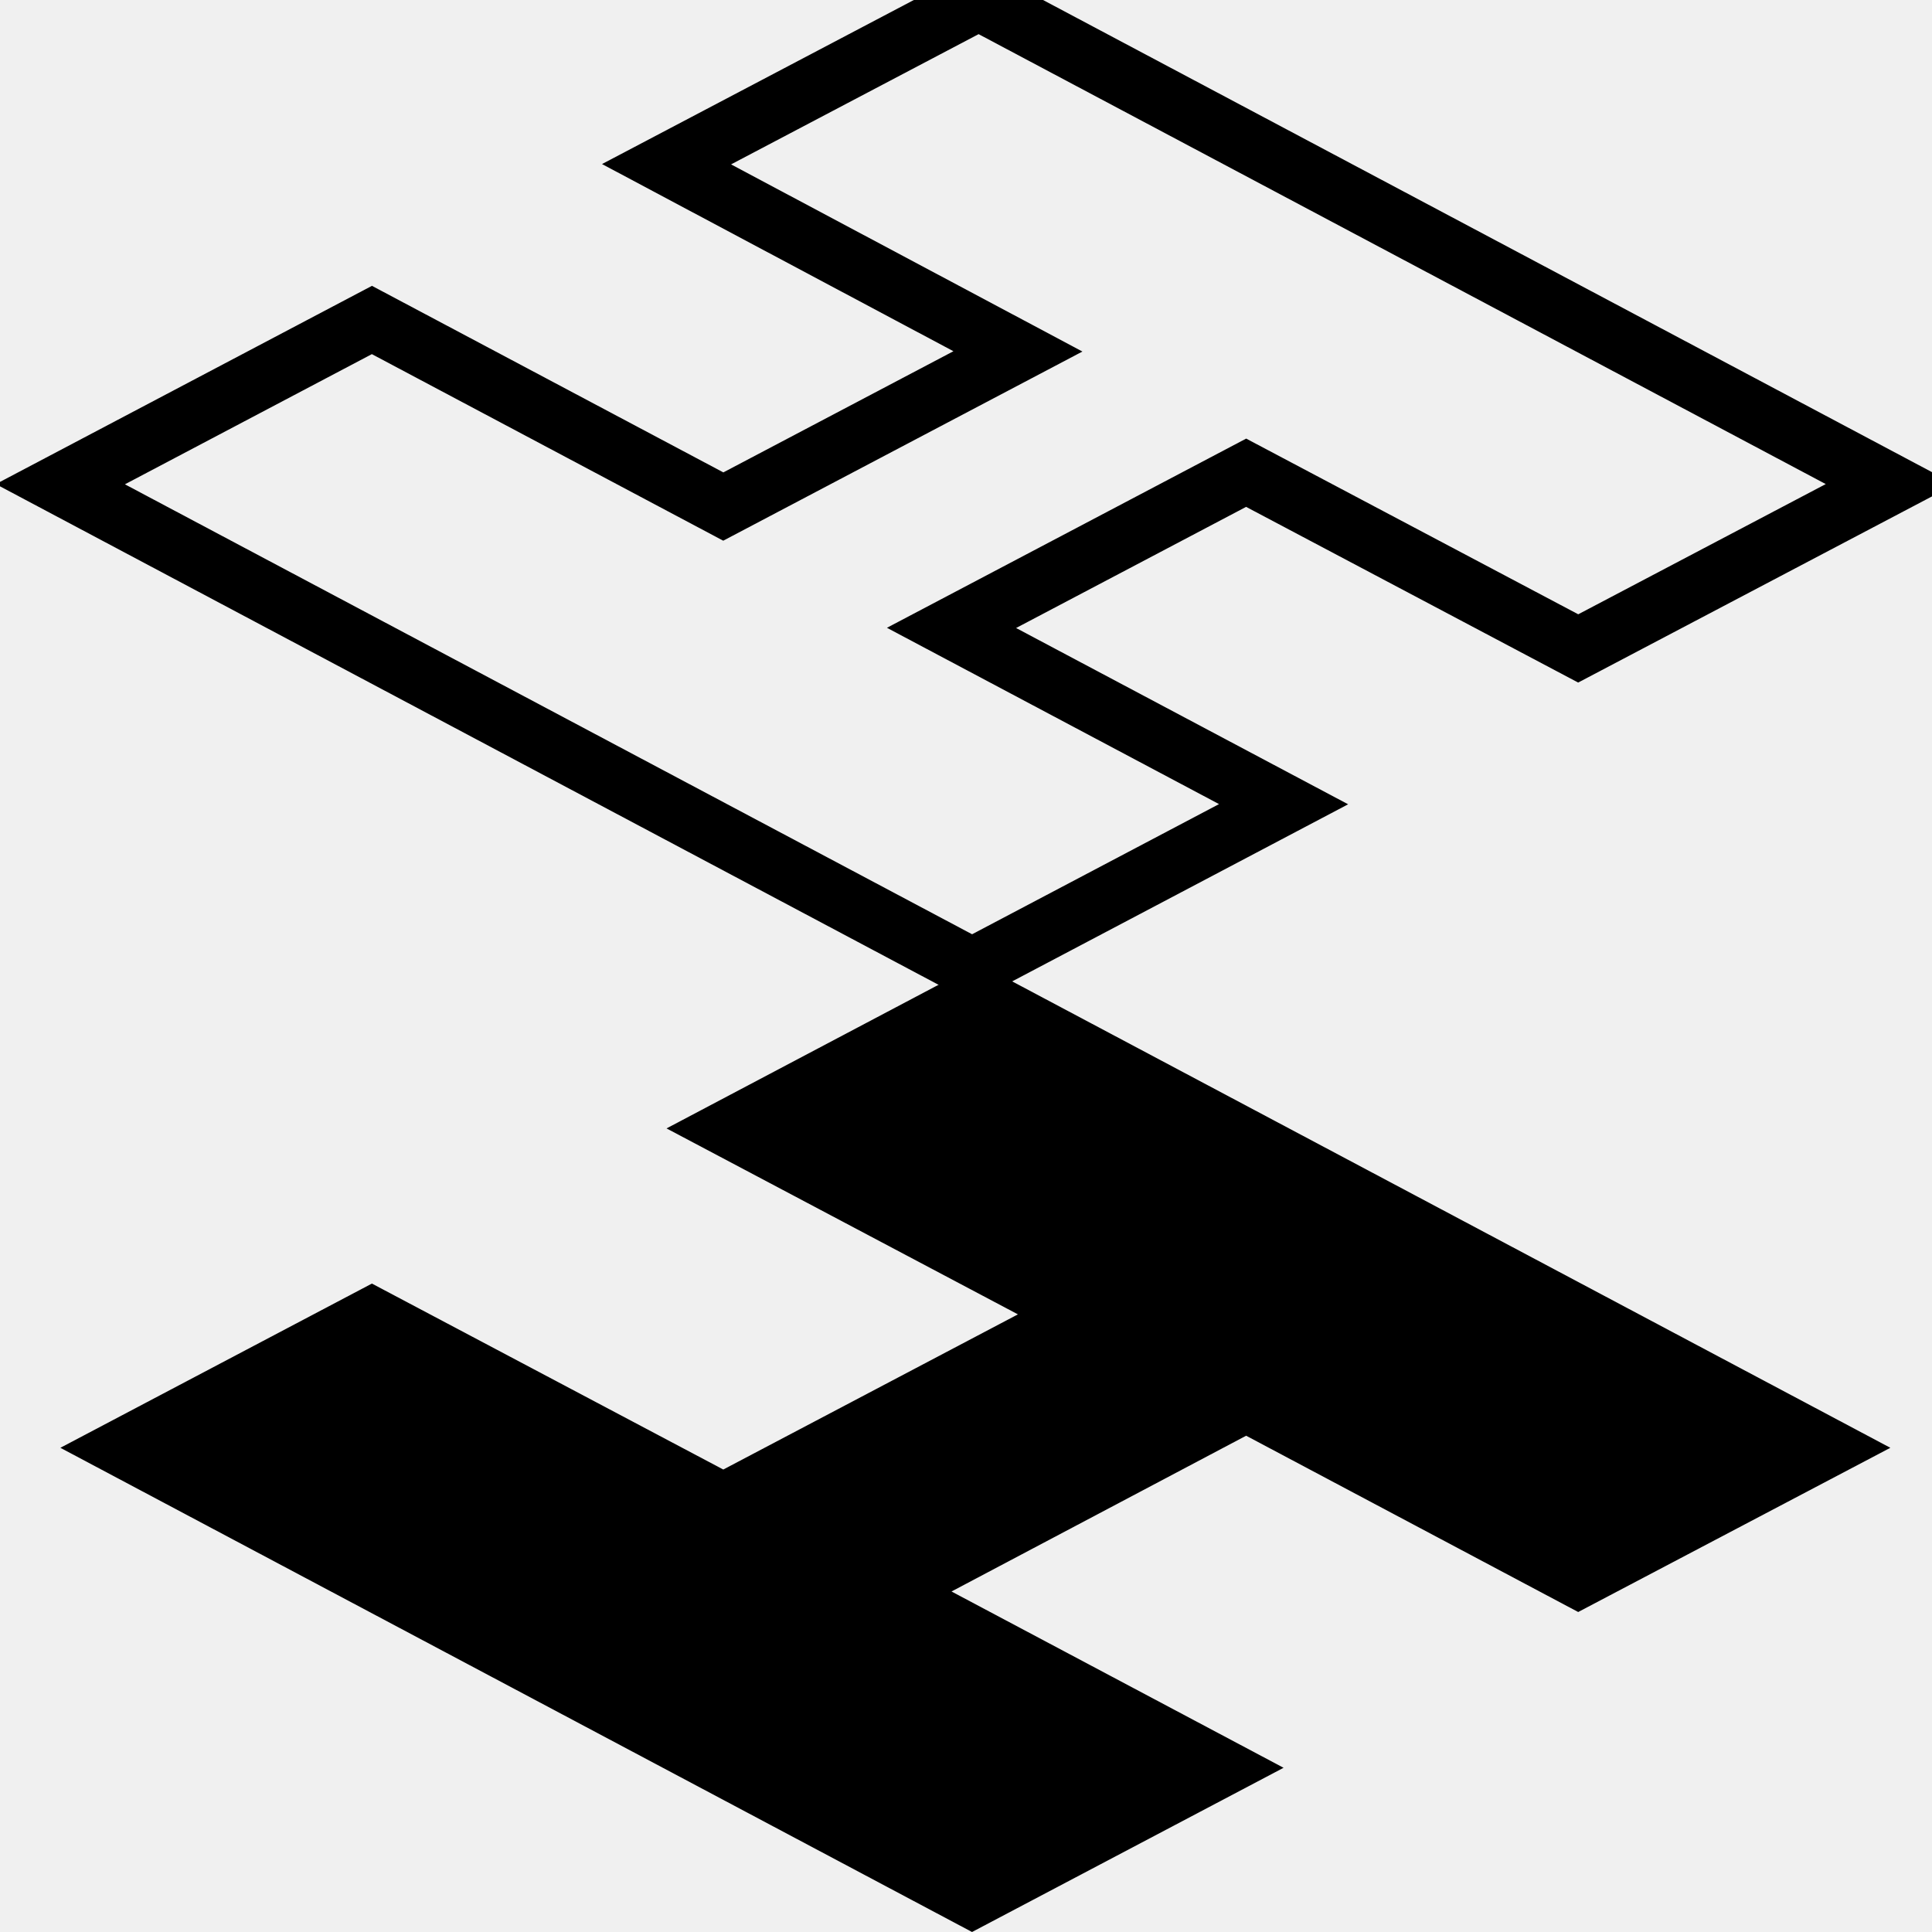
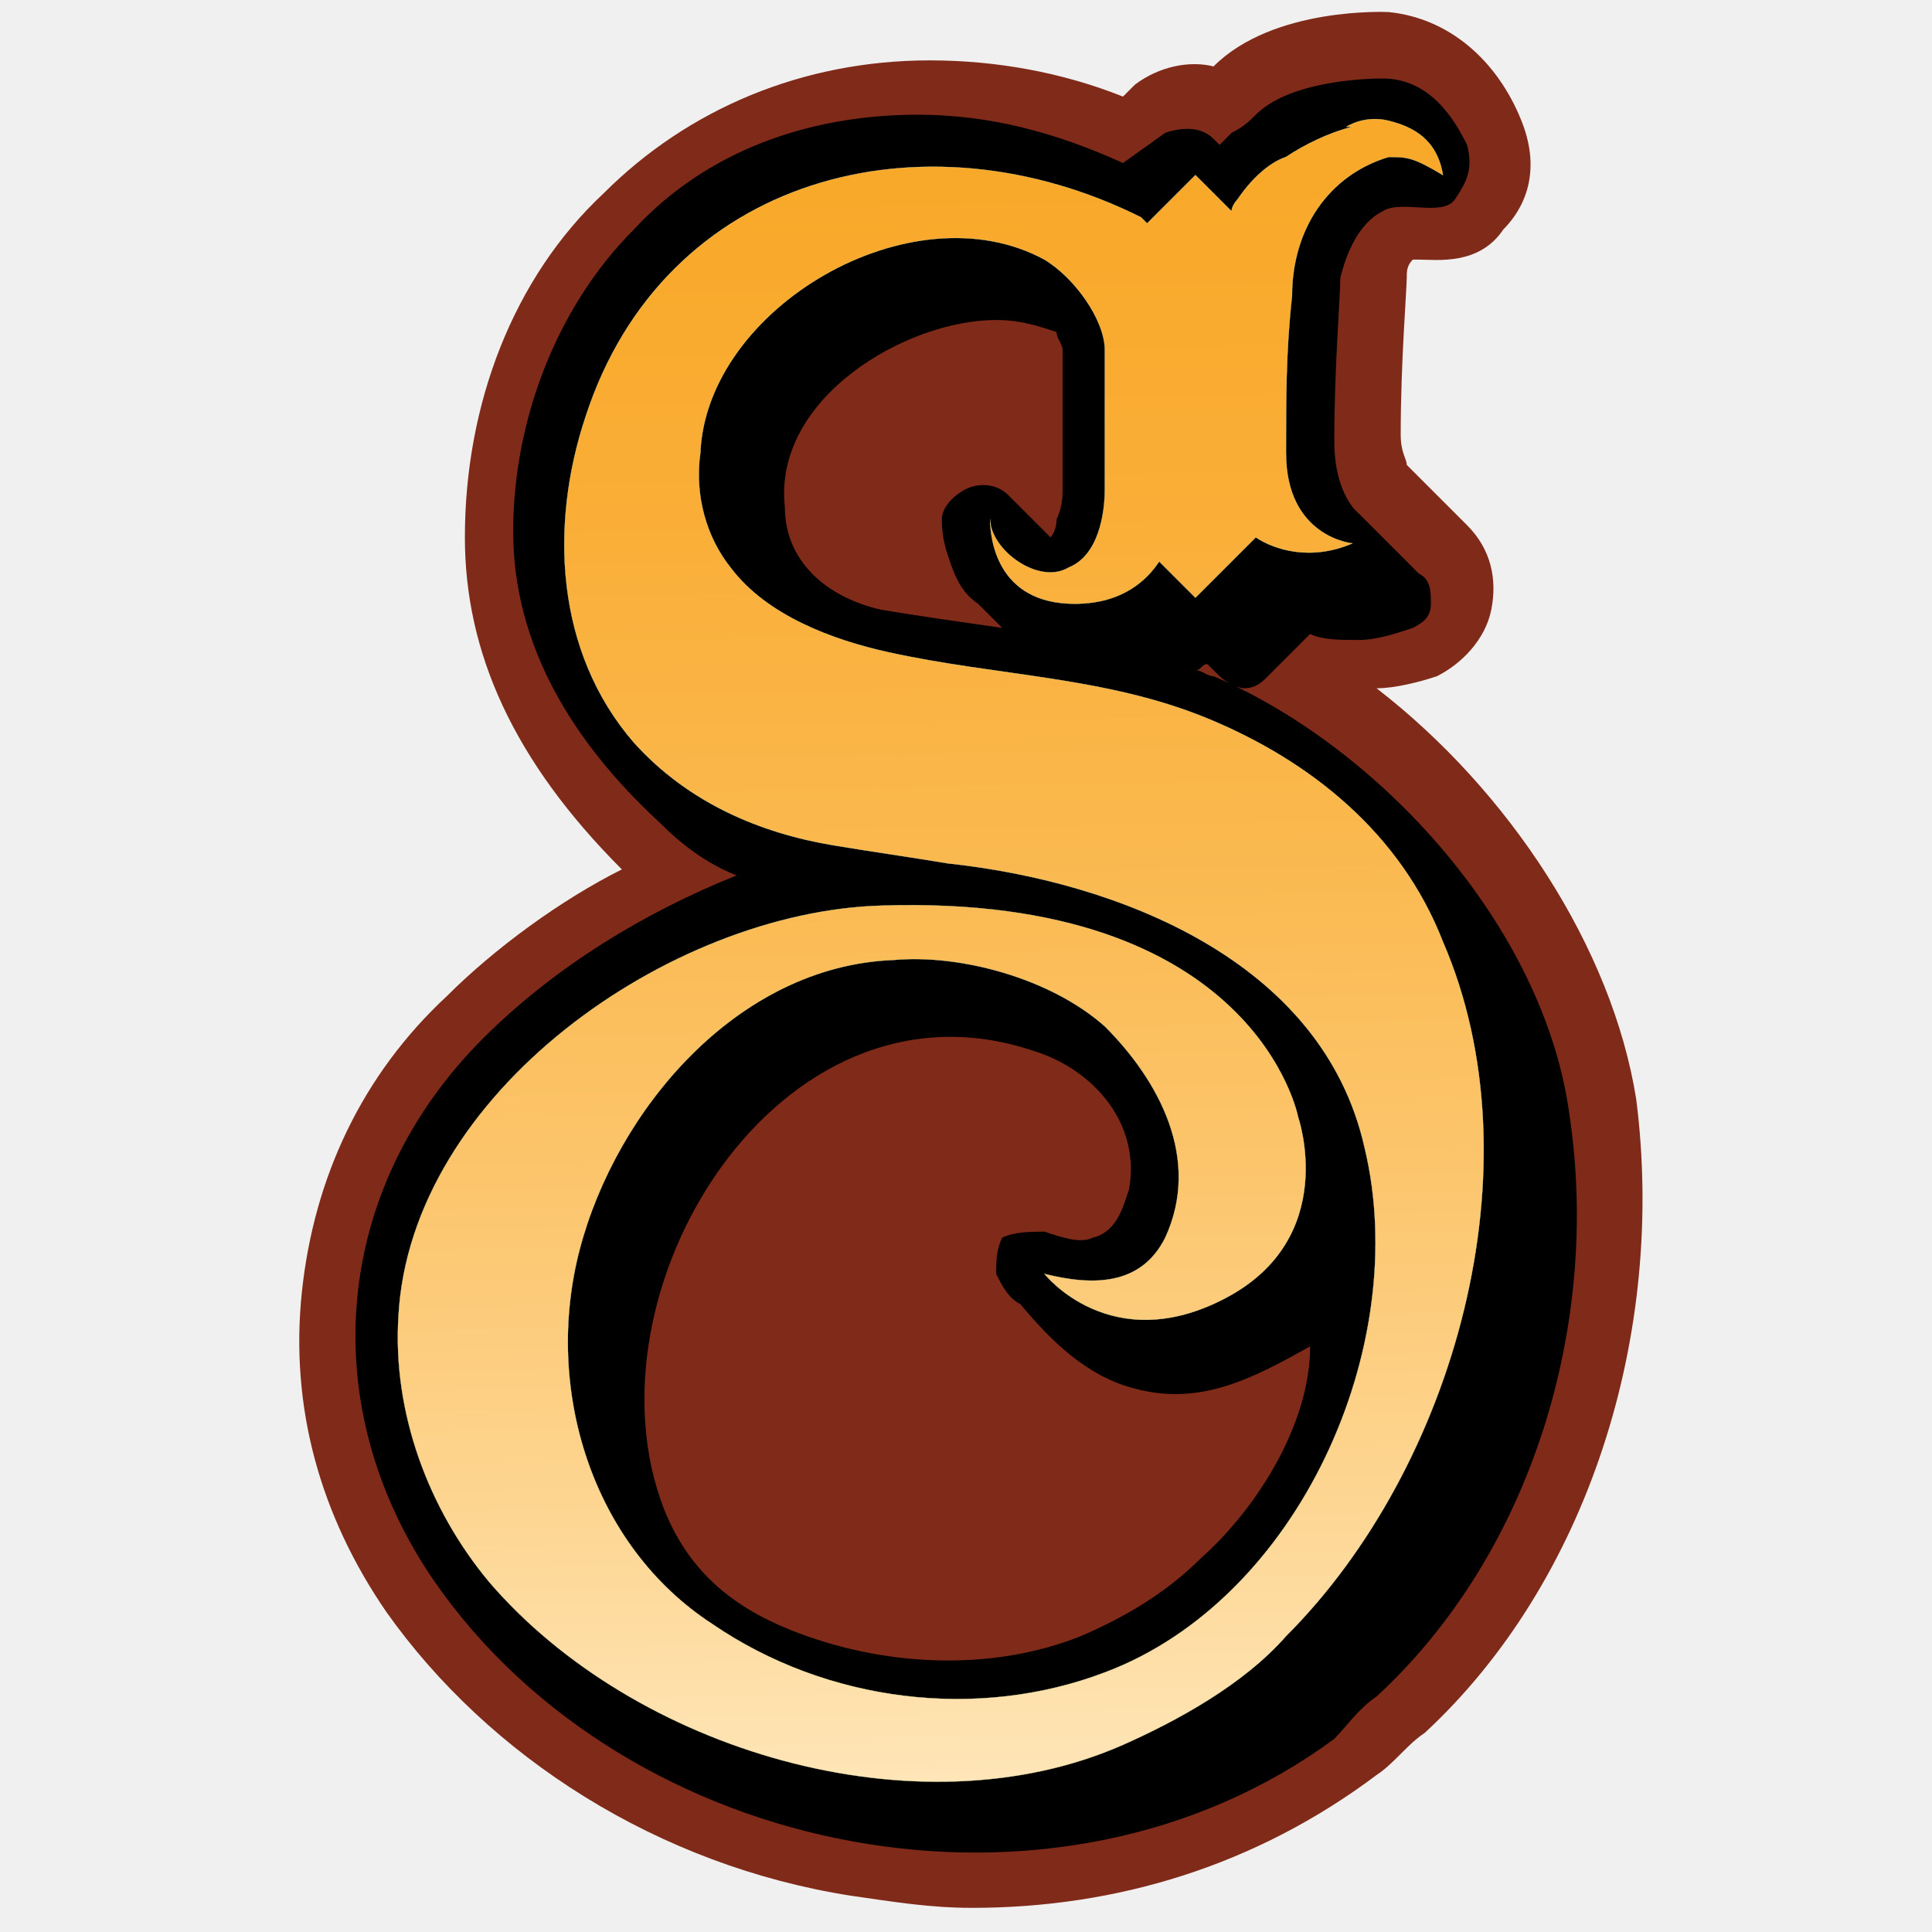
- <svg xmlns="http://www.w3.org/2000/svg" width="32" height="32" fill="none">
-   <style>
-     .stroke {
-       stroke: #000;
-     }
-     .fill {
-       fill: #000;
-     }
-     @media (prefers-color-scheme: dark) {
-       .stroke {
-         stroke: #fff;
-       }
-       .fill {
-         fill: #fff;
-       }
-     }
-   </style>
-   <path class="stroke" fill-rule="evenodd" d="M16.1 16.04 1 8.02 6.16 5.3l5.82 3.09 4.88-2.57-5.82-3.1L16.21 0l15.1 8.02-5.17 2.72-5.5-2.91-4.88 2.57 5.5 2.92-5.16 2.72Z" />
-   <path class="fill" fill-rule="evenodd" d="M16.1 32 1 23.98l5.16-2.72 5.82 3.08 4.88-2.57-5.82-3.08 5.17-2.73 15.1 8.02-5.17 2.72-5.5-2.92-4.88 2.58 5.5 2.92L16.1 32Z" />
+ <svg xmlns="http://www.w3.org/2000/svg" version="1.1" id="Layer_1" x="0px" y="0px" viewBox="0 0 32 32" style="enable-background:new 0 0 32 32;" xml:space="preserve">
+   <style type="text/css">
+ 	.st0{fill:#802A19;}
+ 	.st1{fill:url(#SVGID_1_);stroke:#F3F2B4;stroke-width:4.128467e-03;stroke-miterlimit:10;}
+ 	
+ 		.st2{fill:url(#SVGID_00000136400197872033144220000001334508380789948568_);stroke:#F4F2B4;stroke-width:4.128467e-03;stroke-miterlimit:10;}
+ 	
+ 		.st3{fill:url(#SVGID_00000130636767808346815190000000149453109837593521_);stroke:#F3F2B4;stroke-width:4.128467e-03;stroke-miterlimit:10;}
+ </style>
+   <g>
+     <g>
+       <g>
+         <path class="st0" d="M16.1,31.6c-0.7,0-1.3-0.1-2-0.2c-3.2-0.5-6-2.3-7.7-4.7c-1.1-1.6-1.6-3.4-1.4-5.3c0.2-1.9,1-3.6,2.4-4.9     c0.8-0.8,1.9-1.6,2.9-2.1c-1.8-1.8-2.6-3.6-2.6-5.5c0-2.2,0.8-4.3,2.3-5.7c1.4-1.4,3.3-2.2,5.4-2.2c1.1,0,2.2,0.2,3.2,0.6     l0.2-0.2c0.4-0.3,0.9-0.4,1.3-0.3c0,0,0,0,0,0c1-1,2.9-0.9,2.9-0.9c1,0.1,1.8,0.8,2.2,1.8c0.4,1-0.1,1.6-0.3,1.8     c-0.4,0.6-1.1,0.5-1.4,0.5c0,0-0.1,0-0.1,0c-0.1,0.1-0.1,0.2-0.1,0.3c0,0.2-0.1,1.4-0.1,2.6c0,0.3,0.1,0.4,0.1,0.5     c0,0,0.1,0.1,0.1,0.1l0.9,0.9c0.4,0.4,0.5,0.9,0.4,1.4c-0.1,0.5-0.5,0.9-0.9,1.1c-0.3,0.1-0.7,0.2-1,0.2c2.2,1.7,3.9,4.3,4.3,6.8     c0.5,3.9-0.8,8-3.5,10.5v0c-0.3,0.2-0.5,0.5-0.8,0.7C20.8,30.9,18.5,31.6,16.1,31.6z M22,9.4L22,9.4L22,9.4z M23.3,4.5L23.3,4.5     L23.3,4.5z" />
+       </g>
+       <linearGradient id="SVGID_1_" gradientUnits="userSpaceOnUse" x1="13.763" y1="-2.7" x2="24.488" y2="44.225">
+         <stop offset="0.176" style="stop-color:#F8A723" />
+         <stop offset="0.232" style="stop-color:#F8A927" />
+         <stop offset="0.292" style="stop-color:#F9AE34" />
+         <stop offset="0.355" style="stop-color:#FAB74A" />
+         <stop offset="0.42" style="stop-color:#FBC469" />
+         <stop offset="0.485" style="stop-color:#FDD590" />
+         <stop offset="0.551" style="stop-color:#FEE9BF" />
+         <stop offset="0.568" style="stop-color:#FFEECC" />
+       </linearGradient>
+       <path class="st1" d="M16.4,8.7C16.4,8.7,16.4,8.7,16.4,8.7C16.4,8.6,16.4,8.7,16.4,8.7" />
+     </g>
+     <g>
+       <path d="M22.8,28.1c2.6-2.4,3.7-6.2,3.2-9.6c-0.4-3.1-3.1-6.1-5.9-7.3c-0.1,0-0.2-0.1-0.3-0.1c0.1,0,0.1-0.1,0.2-0.1l0.2,0.2    c0.1,0.1,0.3,0.2,0.4,0.2c0.2,0,0.3-0.1,0.4-0.2l0.7-0.7c0.2,0.1,0.5,0.1,0.8,0.1c0.3,0,0.6-0.1,0.9-0.2c0.2-0.1,0.3-0.2,0.3-0.4    c0-0.2,0-0.4-0.2-0.5l-0.9-0.9c0,0-0.1-0.1-0.1-0.1c0,0-0.4-0.3-0.4-1.2c0-1.2,0.1-2.4,0.1-2.7c0.1-0.4,0.3-0.9,0.7-1.1    c0.3-0.2,1,0.1,1.2-0.2c0.2-0.3,0.3-0.5,0.2-0.9c-0.2-0.4-0.6-1.1-1.4-1.1c-0.1,0-1.5,0-2.1,0.6c-0.1,0.1-0.2,0.2-0.4,0.3    c-0.1,0.1-0.1,0.1-0.2,0.2l-0.1-0.1c-0.2-0.2-0.5-0.2-0.8-0.1l-0.7,0.5c-1.1-0.5-2.2-0.8-3.4-0.8c-1.8,0-3.5,0.6-4.7,1.9    c-1.3,1.3-2,3.2-2,5c0,1.9,1,3.5,2.4,4.8c0.4,0.4,0.8,0.7,1.3,0.9C10.7,15.1,9.2,16,8,17.2c-2.5,2.5-2.8,6.1-0.8,9    c3.2,4.6,10.3,6,14.9,2.6C22.3,28.6,22.5,28.3,22.8,28.1z M13,8.4c-0.2-1.8,2-3.1,3.5-3.1c0.4,0,0.7,0.1,1,0.2    c0,0.1,0.1,0.2,0.1,0.3v2.3c0,0.1,0,0.3-0.1,0.5c0,0.2-0.1,0.3-0.1,0.3c0,0,0,0,0,0l-0.7-0.7C16.5,8,16.2,8,16,8.1    c-0.2,0.1-0.4,0.3-0.4,0.5c0,0.1,0,0.3,0.1,0.6c0.1,0.3,0.2,0.6,0.5,0.8l0.4,0.4c-0.7-0.1-1.4-0.2-2-0.3C13.7,9.9,13,9.3,13,8.4z     M19.9,25.8c-0.6,0.6-1.3,1-2,1.3c-1.5,0.6-3.3,0.5-4.8-0.1c-1-0.4-1.7-1-2.1-2c-1.4-3.6,1.9-9,6.1-7.6c1,0.3,1.8,1.2,1.6,2.3    c-0.1,0.3-0.2,0.7-0.6,0.8c-0.2,0.1-0.5,0-0.8-0.1c-0.2,0-0.5,0-0.7,0.1c-0.1,0.2-0.1,0.4-0.1,0.6c0.1,0.2,0.2,0.4,0.4,0.5    c0.5,0.6,1.1,1.2,1.9,1.4c1.1,0.3,2-0.2,2.9-0.7C21.7,23.6,20.8,25,19.9,25.8z" />
+       <linearGradient id="SVGID_00000032639142140386889600000006584758958020179127_" gradientUnits="userSpaceOnUse" x1="15.177" y1="-1.644" x2="15.771" y2="31.808">
+         <stop offset="2.099335e-03" style="stop-color:#F9A726" />
+         <stop offset="0.145" style="stop-color:#F9A92A" />
+         <stop offset="0.301" style="stop-color:#FAAE37" />
+         <stop offset="0.463" style="stop-color:#FAB84D" />
+         <stop offset="0.629" style="stop-color:#FCC56C" />
+         <stop offset="0.798" style="stop-color:#FDD693" />
+         <stop offset="0.968" style="stop-color:#FFEAC2" />
+         <stop offset="1" style="stop-color:#FFEECC" />
+       </linearGradient>
+       <path style="fill:url(#SVGID_00000032639142140386889600000006584758958020179127_);stroke:#F4F2B4;stroke-width:4.128467e-03;stroke-miterlimit:10;" d="    M20,11.9c-1.7-0.7-3.5-0.7-5.3-1.1c-0.9-0.2-2-0.6-2.6-1.4c-0.4-0.5-0.6-1.2-0.5-1.9c0.1-2.4,3.5-4.4,5.7-3.2c0.5,0.3,1,1,1,1.5    v2.3c0,0.4-0.1,1.1-0.6,1.3c-0.5,0.3-1.3-0.3-1.3-0.8c0,0.3,0.1,1.4,1.4,1.4c0.8,0,1.2-0.4,1.4-0.7l0.6,0.6l1-1    c0.3,0.2,0.9,0.4,1.6,0.1c0,0-1.1-0.1-1.1-1.5c0-0.9,0-1.7,0.1-2.6C21.4,3.8,22,2.9,23,2.6c0.3,0,0.4,0,0.9,0.3    C23.8,2.3,23.4,2.1,23,2c-0.4-0.1-0.7,0.1-0.7,0.1l0.1,0c-0.4,0.1-0.8,0.3-1.1,0.5C21,2.7,20.7,3,20.5,3.3c0,0-0.1,0.1-0.1,0.2    l-0.6-0.6L19,3.7c0,0-0.1-0.1-0.1-0.1C15.3,1.8,11,2.9,9.7,6.9c-0.6,1.8-0.5,3.9,0.8,5.4c0.9,1,2.1,1.5,3.3,1.7    c0.6,0.1,1.3,0.2,1.9,0.3c2.8,0.3,6.2,1.6,6.9,4.7c0.8,3.3-1.1,7.5-4.3,8.7c-2.1,0.8-4.6,0.5-6.5-0.8c-2-1.3-2.8-3.9-2.2-6.2    c0.6-2.3,2.6-4.7,5.2-4.8c1.1-0.1,2.6,0.3,3.5,1.1c0.9,0.9,1.6,2.2,1,3.5c-0.4,0.8-1.2,0.8-2,0.6c0,0,1.1,1.4,3,0.4    c1.9-1,1.2-3,1.2-3s-0.7-3.7-6.9-3.5c-3.5,0.1-7.8,3.1-8,6.8c-0.1,1.6,0.5,3.2,1.5,4.4c2.4,2.8,7.1,4.2,10.5,2.7    c0.9-0.4,2-1,2.7-1.8c2.8-2.8,4.2-7.8,2.6-11.5C23.2,13.8,21.7,12.6,20,11.9z" />
+       <linearGradient id="SVGID_00000124848160765117847040000013297475259443960968_" gradientUnits="userSpaceOnUse" x1="13.764" y1="-2.699" x2="24.489" y2="44.226">
+         <stop offset="0.176" style="stop-color:#F8A723" />
+         <stop offset="0.232" style="stop-color:#F8A927" />
+         <stop offset="0.292" style="stop-color:#F9AE34" />
+         <stop offset="0.355" style="stop-color:#FAB74A" />
+         <stop offset="0.42" style="stop-color:#FBC469" />
+         <stop offset="0.485" style="stop-color:#FDD590" />
+         <stop offset="0.551" style="stop-color:#FEE9BF" />
+         <stop offset="0.568" style="stop-color:#FFEECC" />
+       </linearGradient>
+       <path style="fill:url(#SVGID_00000124848160765117847040000013297475259443960968_);stroke:#F3F2B4;stroke-width:4.128467e-03;stroke-miterlimit:10;" d="    M16.4,8.7C16.4,8.7,16.4,8.7,16.4,8.7C16.4,8.6,16.4,8.7,16.4,8.7" />
+     </g>
+   </g>
</svg>
